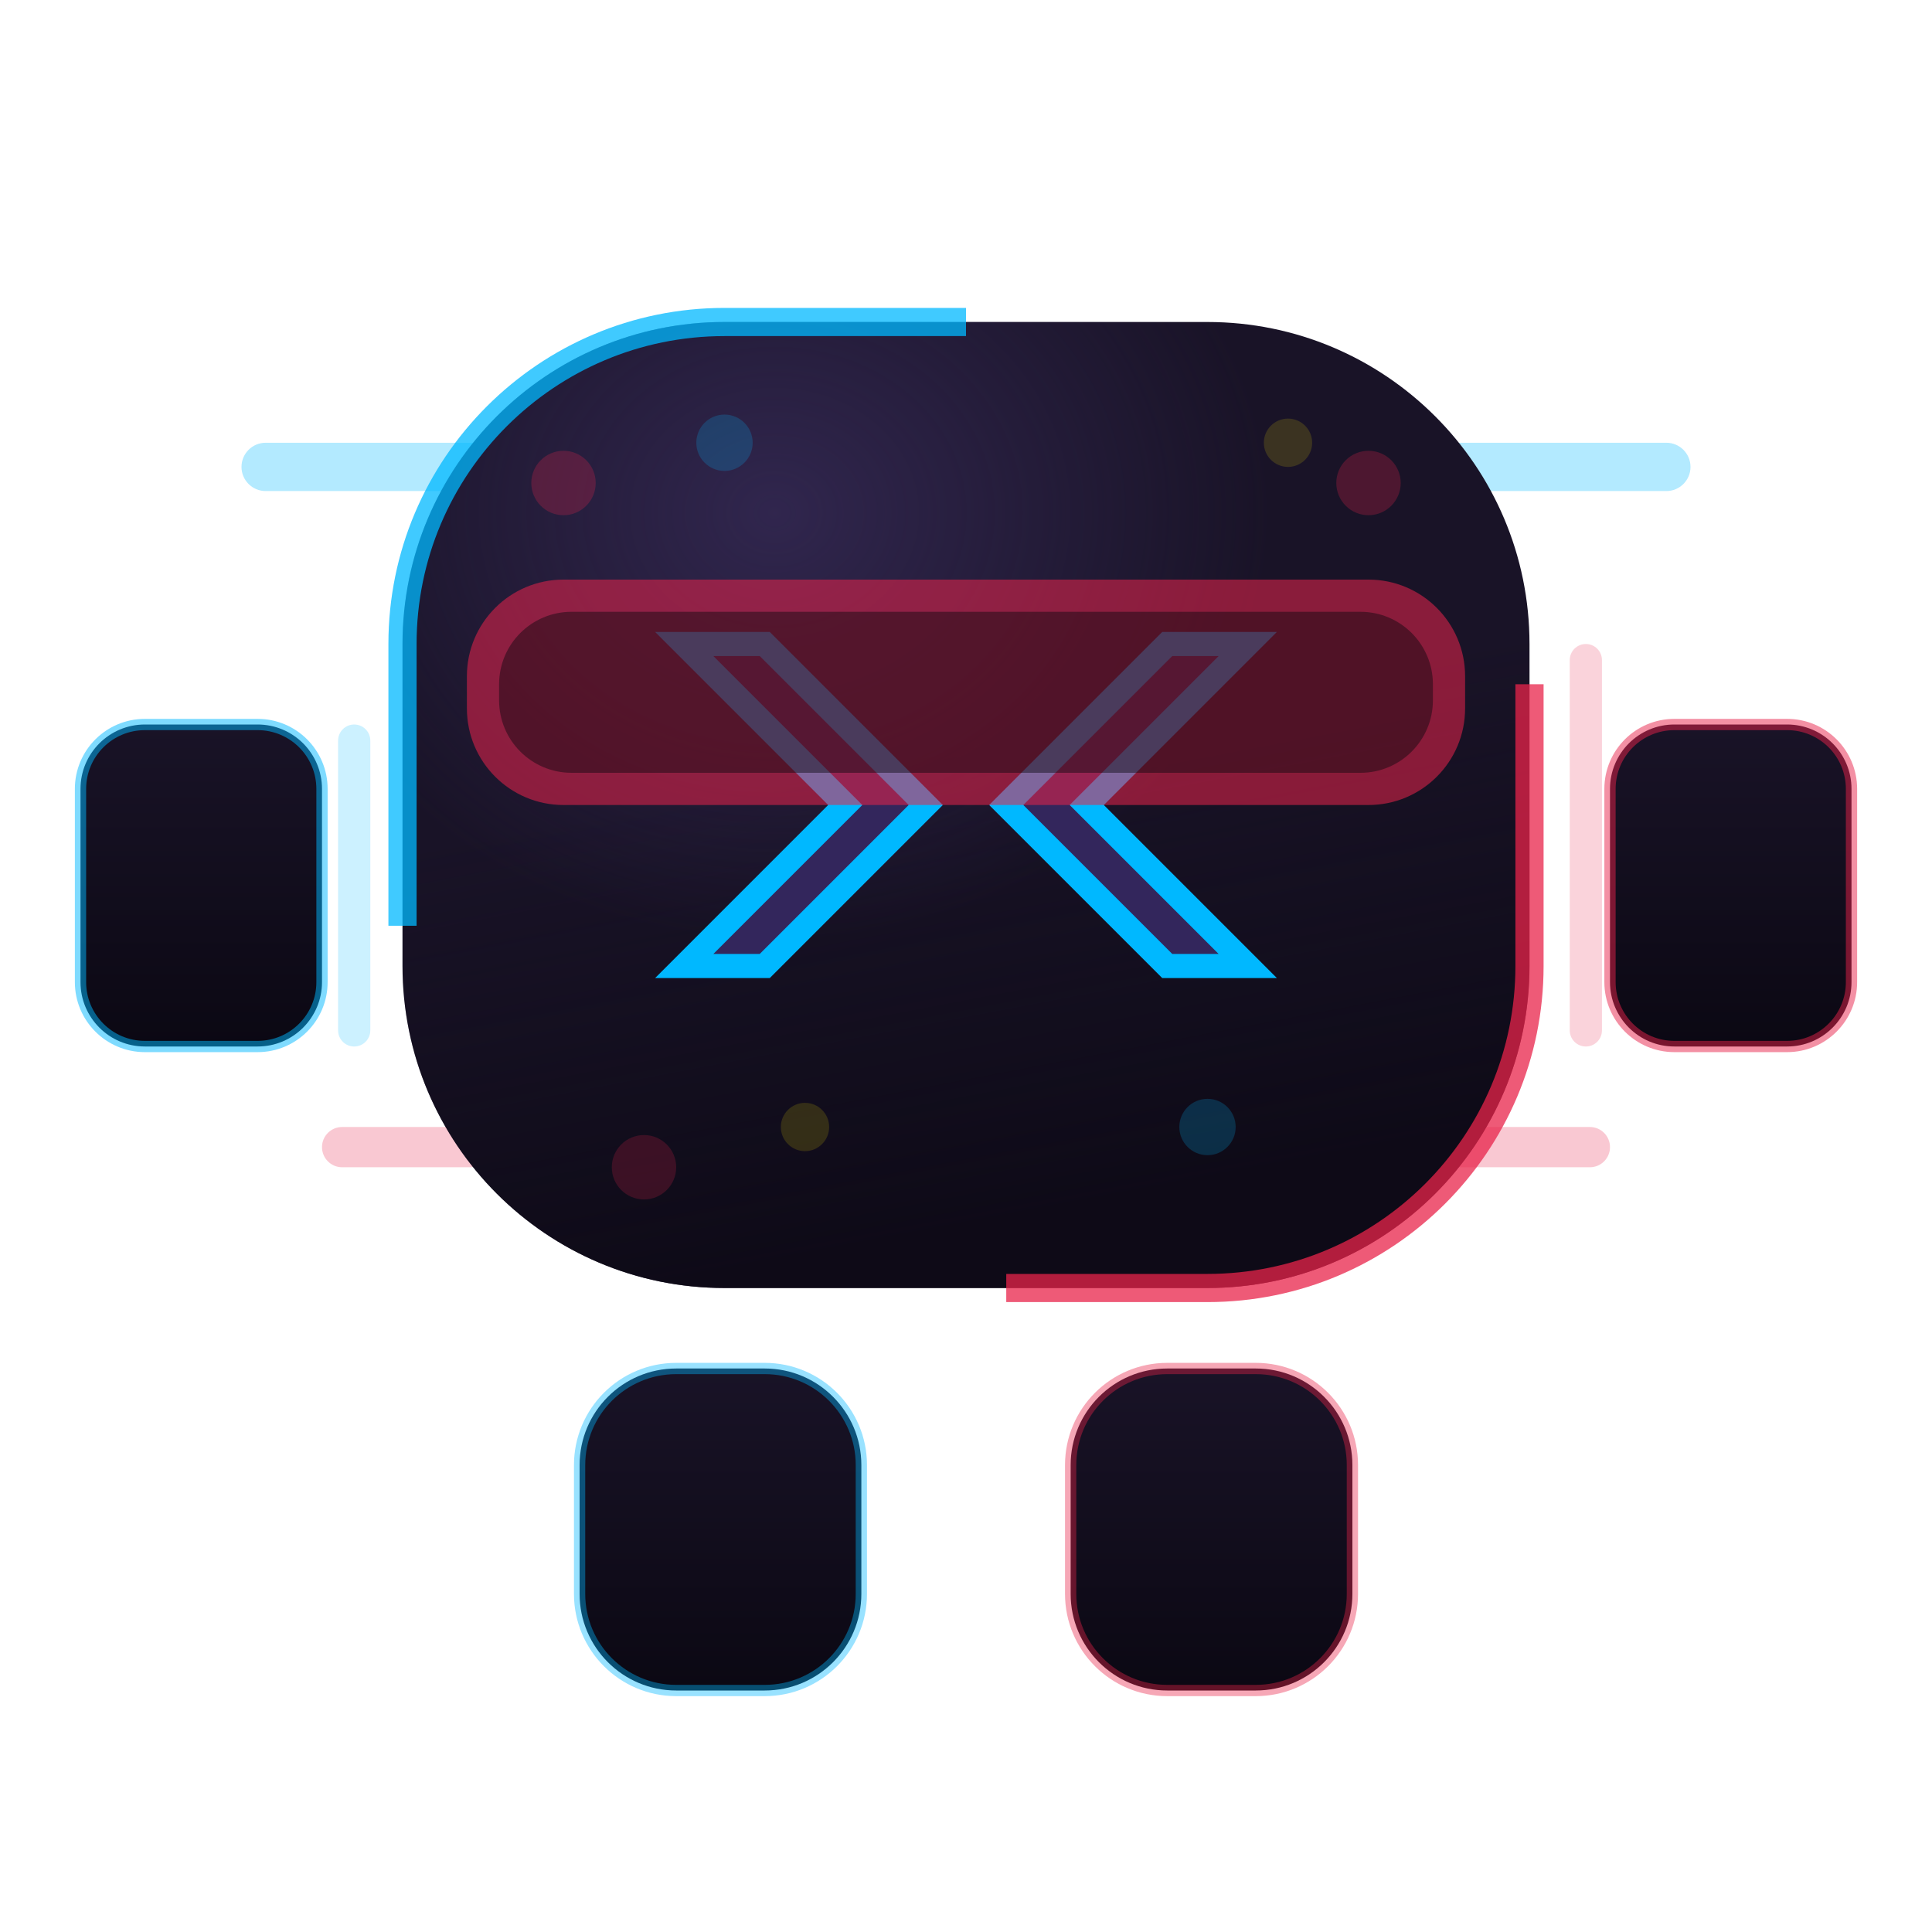
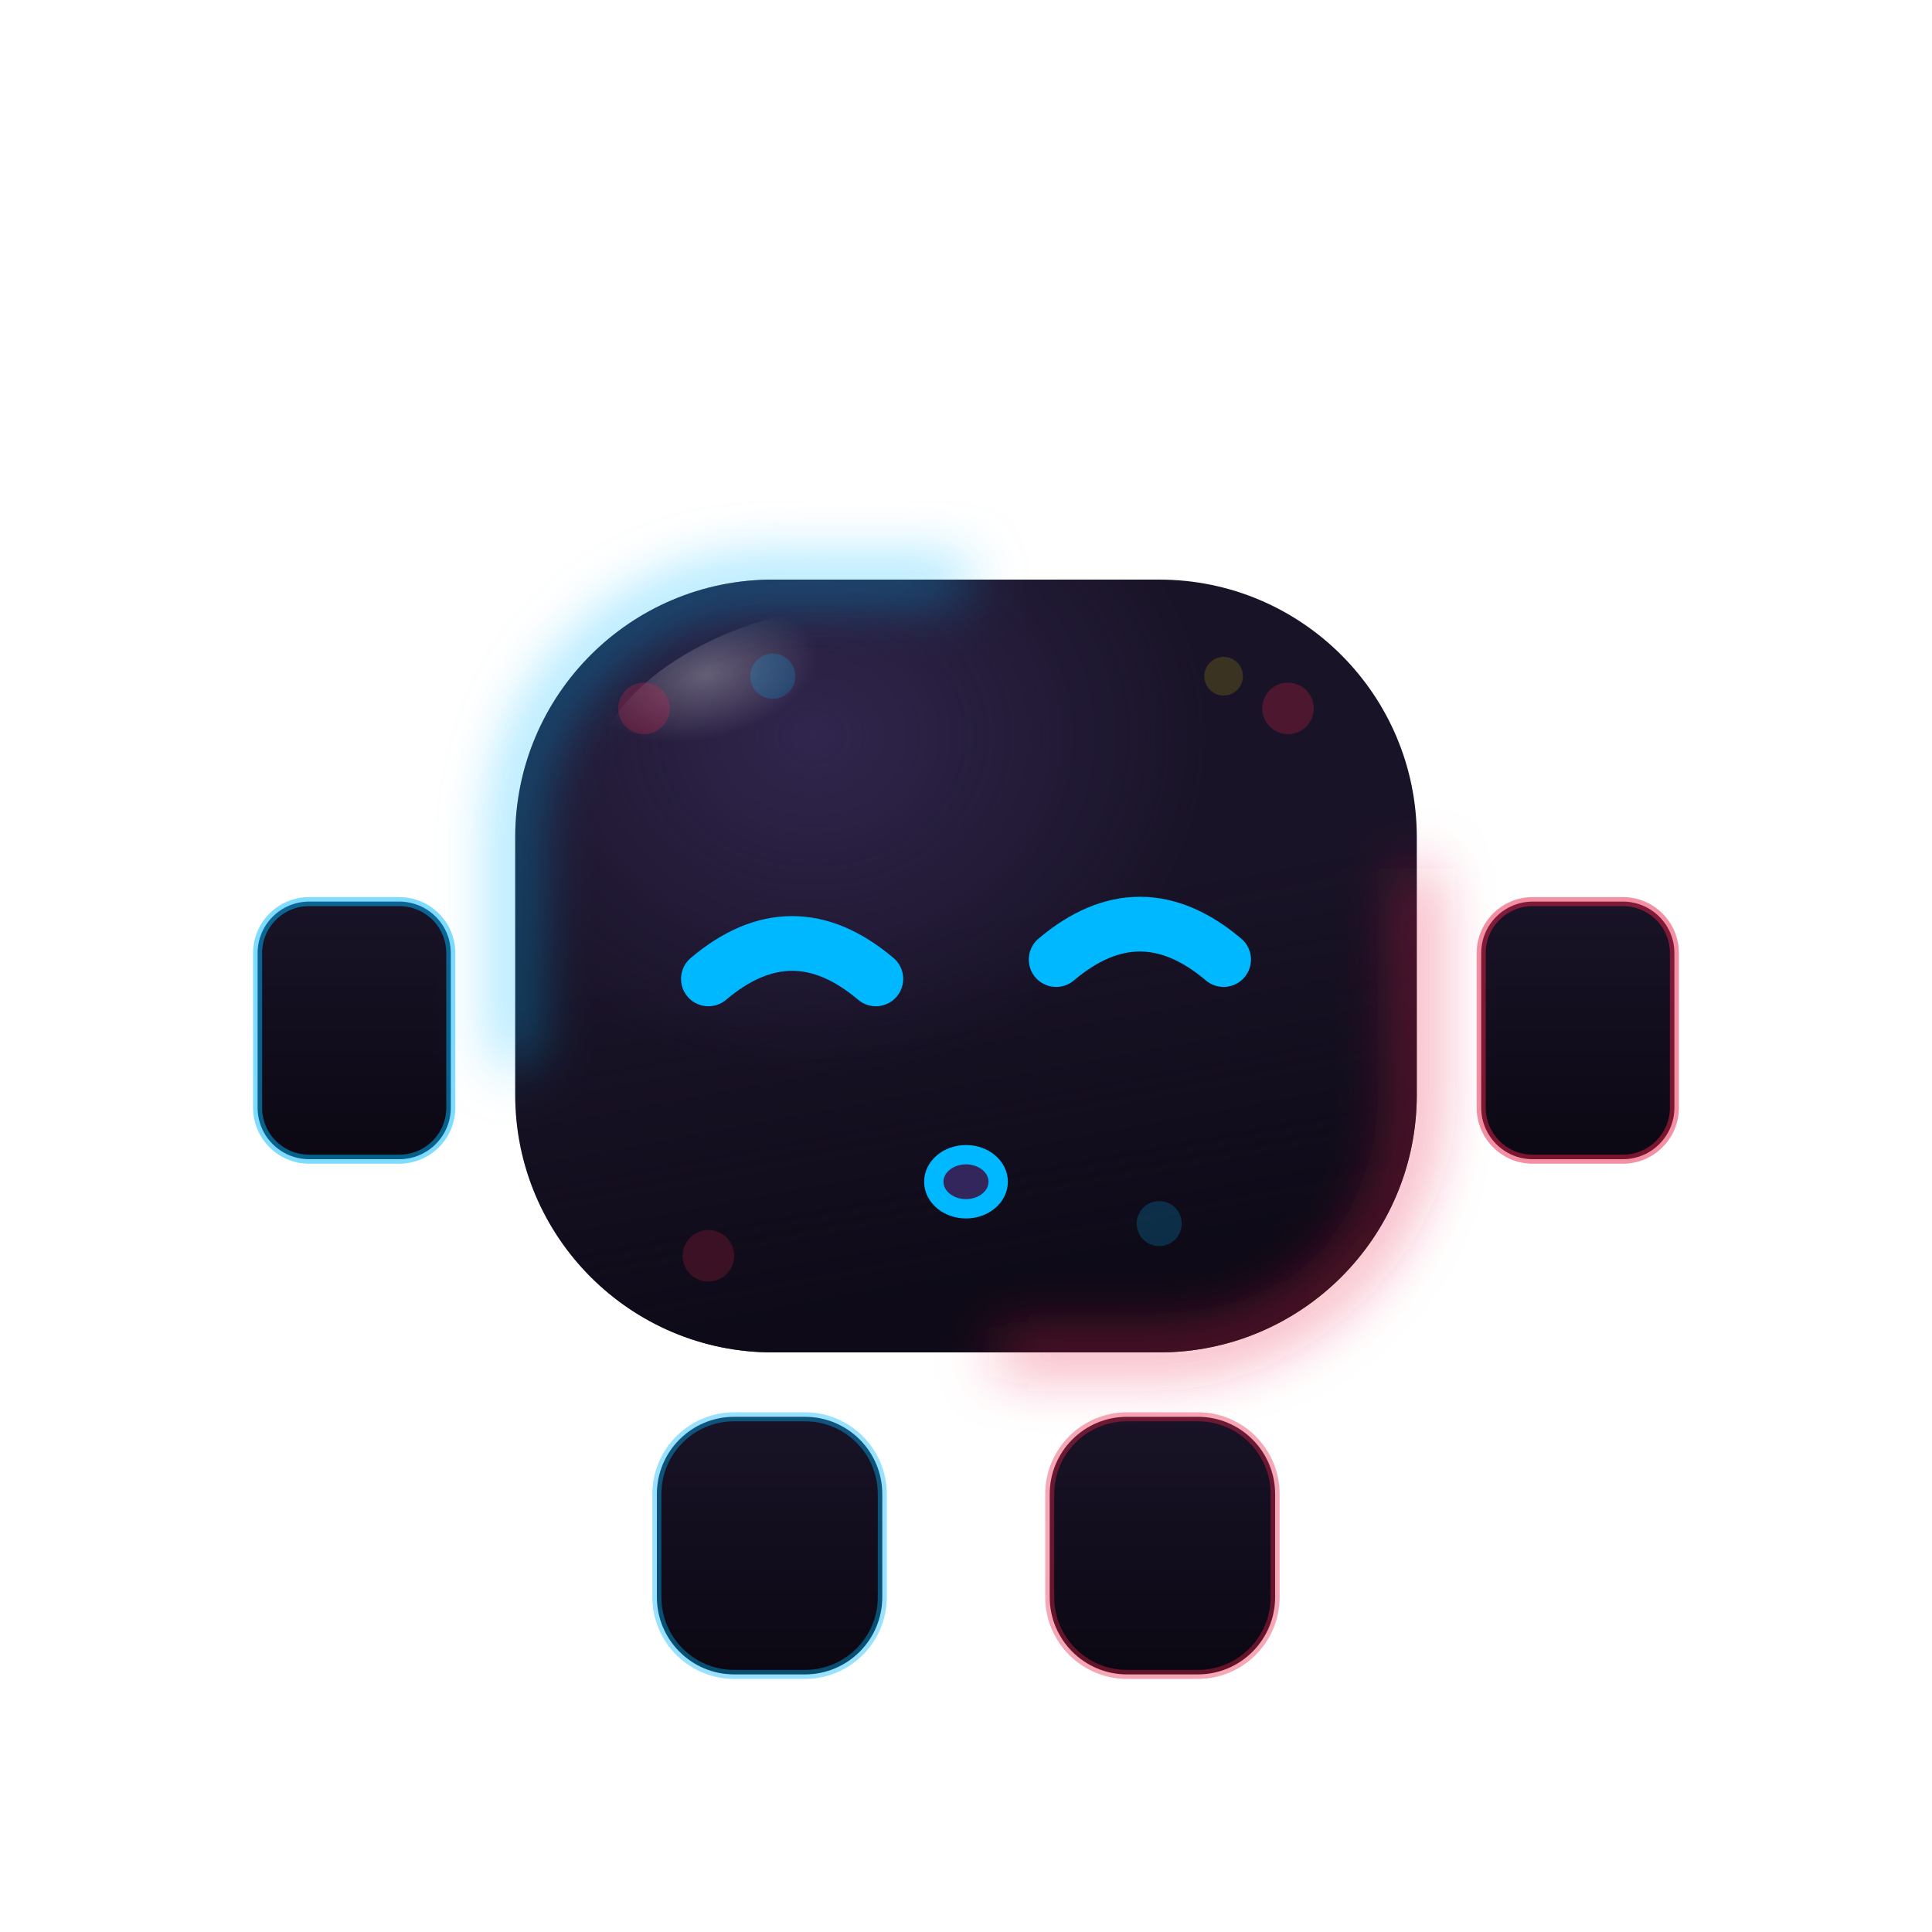
- <svg xmlns="http://www.w3.org/2000/svg" viewBox="0 0 24 24">
+ <svg xmlns="http://www.w3.org/2000/svg" viewBox="-3 -5 30 30">
  <defs>
-     <radialGradient id="fhi-hi" cx="33%" cy="20%" r="80%">
+     <radialGradient id="hd-hi" cx="33%" cy="20%" r="80%">
      <stop offset="0%" stop-color="#332852" stop-opacity="0.9" />
      <stop offset="55%" stop-color="#332852" stop-opacity="0" />
    </radialGradient>
-     <linearGradient id="fhi-lo" x1="0" y1="0" x2="0.22" y2="1">
+     <linearGradient id="hd-lo" x1="0" y1="0" x2="0.22" y2="1">
      <stop offset="52%" stop-color="#0b0813" stop-opacity="0" />
      <stop offset="100%" stop-color="#0b0813" stop-opacity="0.8" />
    </linearGradient>
-     <linearGradient id="fhi-limb" x1="0" y1="0" x2="0" y2="1">
+     <linearGradient id="hd-limb" x1="0" y1="0" x2="0" y2="1">
      <stop offset="0%" stop-color="#191327" />
      <stop offset="100%" stop-color="#0b0813" />
    </linearGradient>
+     <radialGradient id="hd-spec" cx="30%" cy="16%" r="26%">
+       <stop offset="0%" stop-color="#ffffff" stop-opacity="0.28" />
+       <stop offset="100%" stop-color="#ffffff" stop-opacity="0" />
+     </radialGradient>
+     <filter id="hd-soft" x="-60%" y="-60%" width="220%" height="220%">
+       <feGaussianBlur stdDeviation="0.45" />
+     </filter>
  </defs>
-   <rect x="3" y="5.5" width="18" height="0.6" rx="0.3" fill="#00b8ff" opacity="0.3" />
-   <rect x="4" y="14" width="16" height="0.5" rx="0.25" fill="#e8234a" opacity="0.25" />
-   <path d="M1.8 9 L3.2 9 A0.8 0.8 0 0 1 4 9.8 L4 12.2 A0.8 0.8 0 0 1 3.2 13 L1.8 13 A0.8 0.8 0 0 1 1 12.2 L1 9.8 A0.8 0.8 0 0 1 1.8 9 Z" fill="url(#fhi-limb)" stroke="#00b8ff" stroke-width="0.14" stroke-opacity="0.5" />
-   <path d="M20.8 9 L22.2 9 A0.8 0.8 0 0 1 23 9.8 L23 12.2 A0.8 0.8 0 0 1 22.2 13 L20.8 13 A0.8 0.8 0 0 1 20 12.2 L20 9.8 A0.8 0.8 0 0 1 20.8 9 Z" fill="url(#fhi-limb)" stroke="#e8234a" stroke-width="0.14" stroke-opacity="0.5" />
-   <rect x="7.2" y="17" width="3.5" height="4" rx="1.2" fill="url(#fhi-limb)" stroke="#00b8ff" stroke-width="0.14" stroke-opacity="0.4" />
-   <rect x="13.3" y="17" width="3.5" height="4" rx="1.2" fill="url(#fhi-limb)" stroke="#e8234a" stroke-width="0.14" stroke-opacity="0.4" />
-   <path d="M9 4 L15 4 A4 4 0 0 1 19 8 L19 12 A4 4 0 0 1 15 16 L9 16 A4 4 0 0 1 5 12 L5 8 A4 4 0 0 1 9 4 Z" fill="#191327" />
-   <path d="M9 4 L15 4 A4 4 0 0 1 19 8 L19 12 A4 4 0 0 1 15 16 L9 16 A4 4 0 0 1 5 12 L5 8 A4 4 0 0 1 9 4 Z" fill="url(#fhi-lo)" />
-   <path d="M9 4 L15 4 A4 4 0 0 1 19 8 L19 12 A4 4 0 0 1 15 16 L9 16 A4 4 0 0 1 5 12 L5 8 A4 4 0 0 1 9 4 Z" fill="url(#fhi-hi)" />
-   <path d="M5 11.5 L5 8 A4 4 0 0 1 9 4 L12 4" fill="none" stroke="#00b8ff" stroke-width="0.35" opacity="0.75" />
-   <path d="M19 8.5 L19 12 A4 4 0 0 1 15 16 L12.5 16" fill="none" stroke="#e8234a" stroke-width="0.35" opacity="0.75" />
-   <path fill="#33265c" stroke="#00b8ff" stroke-width="0.3" d="M8.5 8 L10.5 10 L8.5 12 L9.5 12 L11.5 10 L9.5 8 Z" />
-   <path fill="#33265c" stroke="#00b8ff" stroke-width="0.3" d="M15.5 8 L13.5 10 L15.5 12 L14.5 12 L12.5 10 L14.5 8 Z" />
-   <rect x="5.8" y="7.2" width="12.4" height="2.8" rx="1.2" fill="#e8234a" opacity="0.55" />
-   <rect x="6.2" y="7.6" width="11.6" height="2" rx="0.9" fill="#08060e" opacity="0.45" />
-   <circle cx="7" cy="6" r="0.4" fill="#e8234a" opacity="0.25" />
-   <circle cx="9" cy="5.5" r="0.35" fill="#00b8ff" opacity="0.2" />
-   <circle cx="17" cy="6" r="0.4" fill="#e8234a" opacity="0.25" />
-   <circle cx="15" cy="14" r="0.35" fill="#00b8ff" opacity="0.2" />
-   <circle cx="8" cy="14.5" r="0.4" fill="#e8234a" opacity="0.2" />
-   <circle cx="16" cy="5.5" r="0.3" fill="#ffea00" opacity="0.15" />
-   <circle cx="10" cy="14" r="0.3" fill="#ffea00" opacity="0.15" />
-   <rect x="19.5" y="8" width="0.4" height="5" rx="0.2" fill="#e8234a" opacity="0.2" />
-   <rect x="4.2" y="9" width="0.4" height="4" rx="0.2" fill="#00b8ff" opacity="0.2" />
+   <g id="rig-root">
+     <g id="rig-arm-left" data-pivot="2.5 9">
+       <path d="M1.8 9 L3.2 9 A0.8 0.8 0 0 1 4 9.8 L4 12.2 A0.8 0.8 0 0 1 3.2 13 L1.8 13 A0.8 0.8 0 0 1 1 12.2 L1 9.8 A0.8 0.8 0 0 1 1.8 9 Z" fill="url(#hd-limb)" stroke="#00b8ff" stroke-width="0.14" stroke-opacity="0.5" />
+     </g>
+     <g id="rig-arm-right" data-pivot="21.5 9">
+       <path d="M20.8 9 L22.2 9 A0.8 0.8 0 0 1 23 9.8 L23 12.2 A0.8 0.8 0 0 1 22.2 13 L20.8 13 A0.8 0.8 0 0 1 20 12.2 L20 9.8 A0.8 0.8 0 0 1 20.8 9 Z" fill="url(#hd-limb)" stroke="#e8234a" stroke-width="0.14" stroke-opacity="0.5" />
+       <g id="slot-item" />
+     </g>
+     <g id="rig-leg-left" data-pivot="8.95 17">
+       <rect x="7.2" y="17" width="3.5" height="4" rx="1.2" fill="url(#hd-limb)" stroke="#00b8ff" stroke-width="0.14" stroke-opacity="0.4" />
+     </g>
+     <g id="rig-leg-right" data-pivot="15.05 17">
+       <rect x="13.3" y="17" width="3.5" height="4" rx="1.2" fill="url(#hd-limb)" stroke="#e8234a" stroke-width="0.14" stroke-opacity="0.4" />
+     </g>
+     <g id="rig-body">
+       <path d="M9 4 L15 4 A4 4 0 0 1 19 8 L19 12 A4 4 0 0 1 15 16 L9 16 A4 4 0 0 1 5 12 L5 8 A4 4 0 0 1 9 4 Z" fill="#191327" />
+       <path d="M9 4 L15 4 A4 4 0 0 1 19 8 L19 12 A4 4 0 0 1 15 16 L9 16 A4 4 0 0 1 5 12 L5 8 A4 4 0 0 1 9 4 Z" fill="url(#hd-lo)" />
+       <path d="M9 4 L15 4 A4 4 0 0 1 19 8 L19 12 A4 4 0 0 1 15 16 L9 16 A4 4 0 0 1 5 12 L5 8 A4 4 0 0 1 9 4 Z" fill="url(#hd-hi)" />
+       <ellipse cx="9.6" cy="6.4" rx="3.4" ry="1.9" fill="url(#hd-spec)" transform="rotate(-14 9.6 6.4)" />
+       <path d="M5 11.5 L5 8 A4 4 0 0 1 9 4 L12 4" fill="none" stroke="#00b8ff" stroke-width="0.35" opacity="0.75" filter="url(#hd-soft)" />
+       <path d="M19 8.5 L19 12 A4 4 0 0 1 15 16 L12.5 16" fill="none" stroke="#e8234a" stroke-width="0.35" opacity="0.75" filter="url(#hd-soft)" />
+       <circle cx="7" cy="6" r="0.4" fill="#e8234a" opacity="0.25" />
+       <circle cx="9" cy="5.5" r="0.35" fill="#00b8ff" opacity="0.2" />
+       <circle cx="17" cy="6" r="0.4" fill="#e8234a" opacity="0.25" />
+       <circle cx="15" cy="14" r="0.35" fill="#00b8ff" opacity="0.2" />
+       <circle cx="8" cy="14.5" r="0.4" fill="#e8234a" opacity="0.2" />
+       <circle cx="16" cy="5.5" r="0.3" fill="#ffea00" opacity="0.15" />
+       <g id="rig-face-idle">
+         <path d="M8 10.2 Q9.3 9.1 10.6 10.2" fill="none" stroke="#00b8ff" stroke-width="0.85" stroke-linecap="round" />
+         <path d="M13.4 9.9 Q14.7 8.8 16 9.9" fill="none" stroke="#00b8ff" stroke-width="0.85" stroke-linecap="round" />
+         <ellipse cx="12" cy="13.35" rx="0.5" ry="0.42" fill="#33265c" stroke="#00b8ff" stroke-width="0.3" />
+       </g>
+       <g id="slot-eyewear" />
+     </g>
+     <g id="slot-hat" />
+   </g>
</svg>
